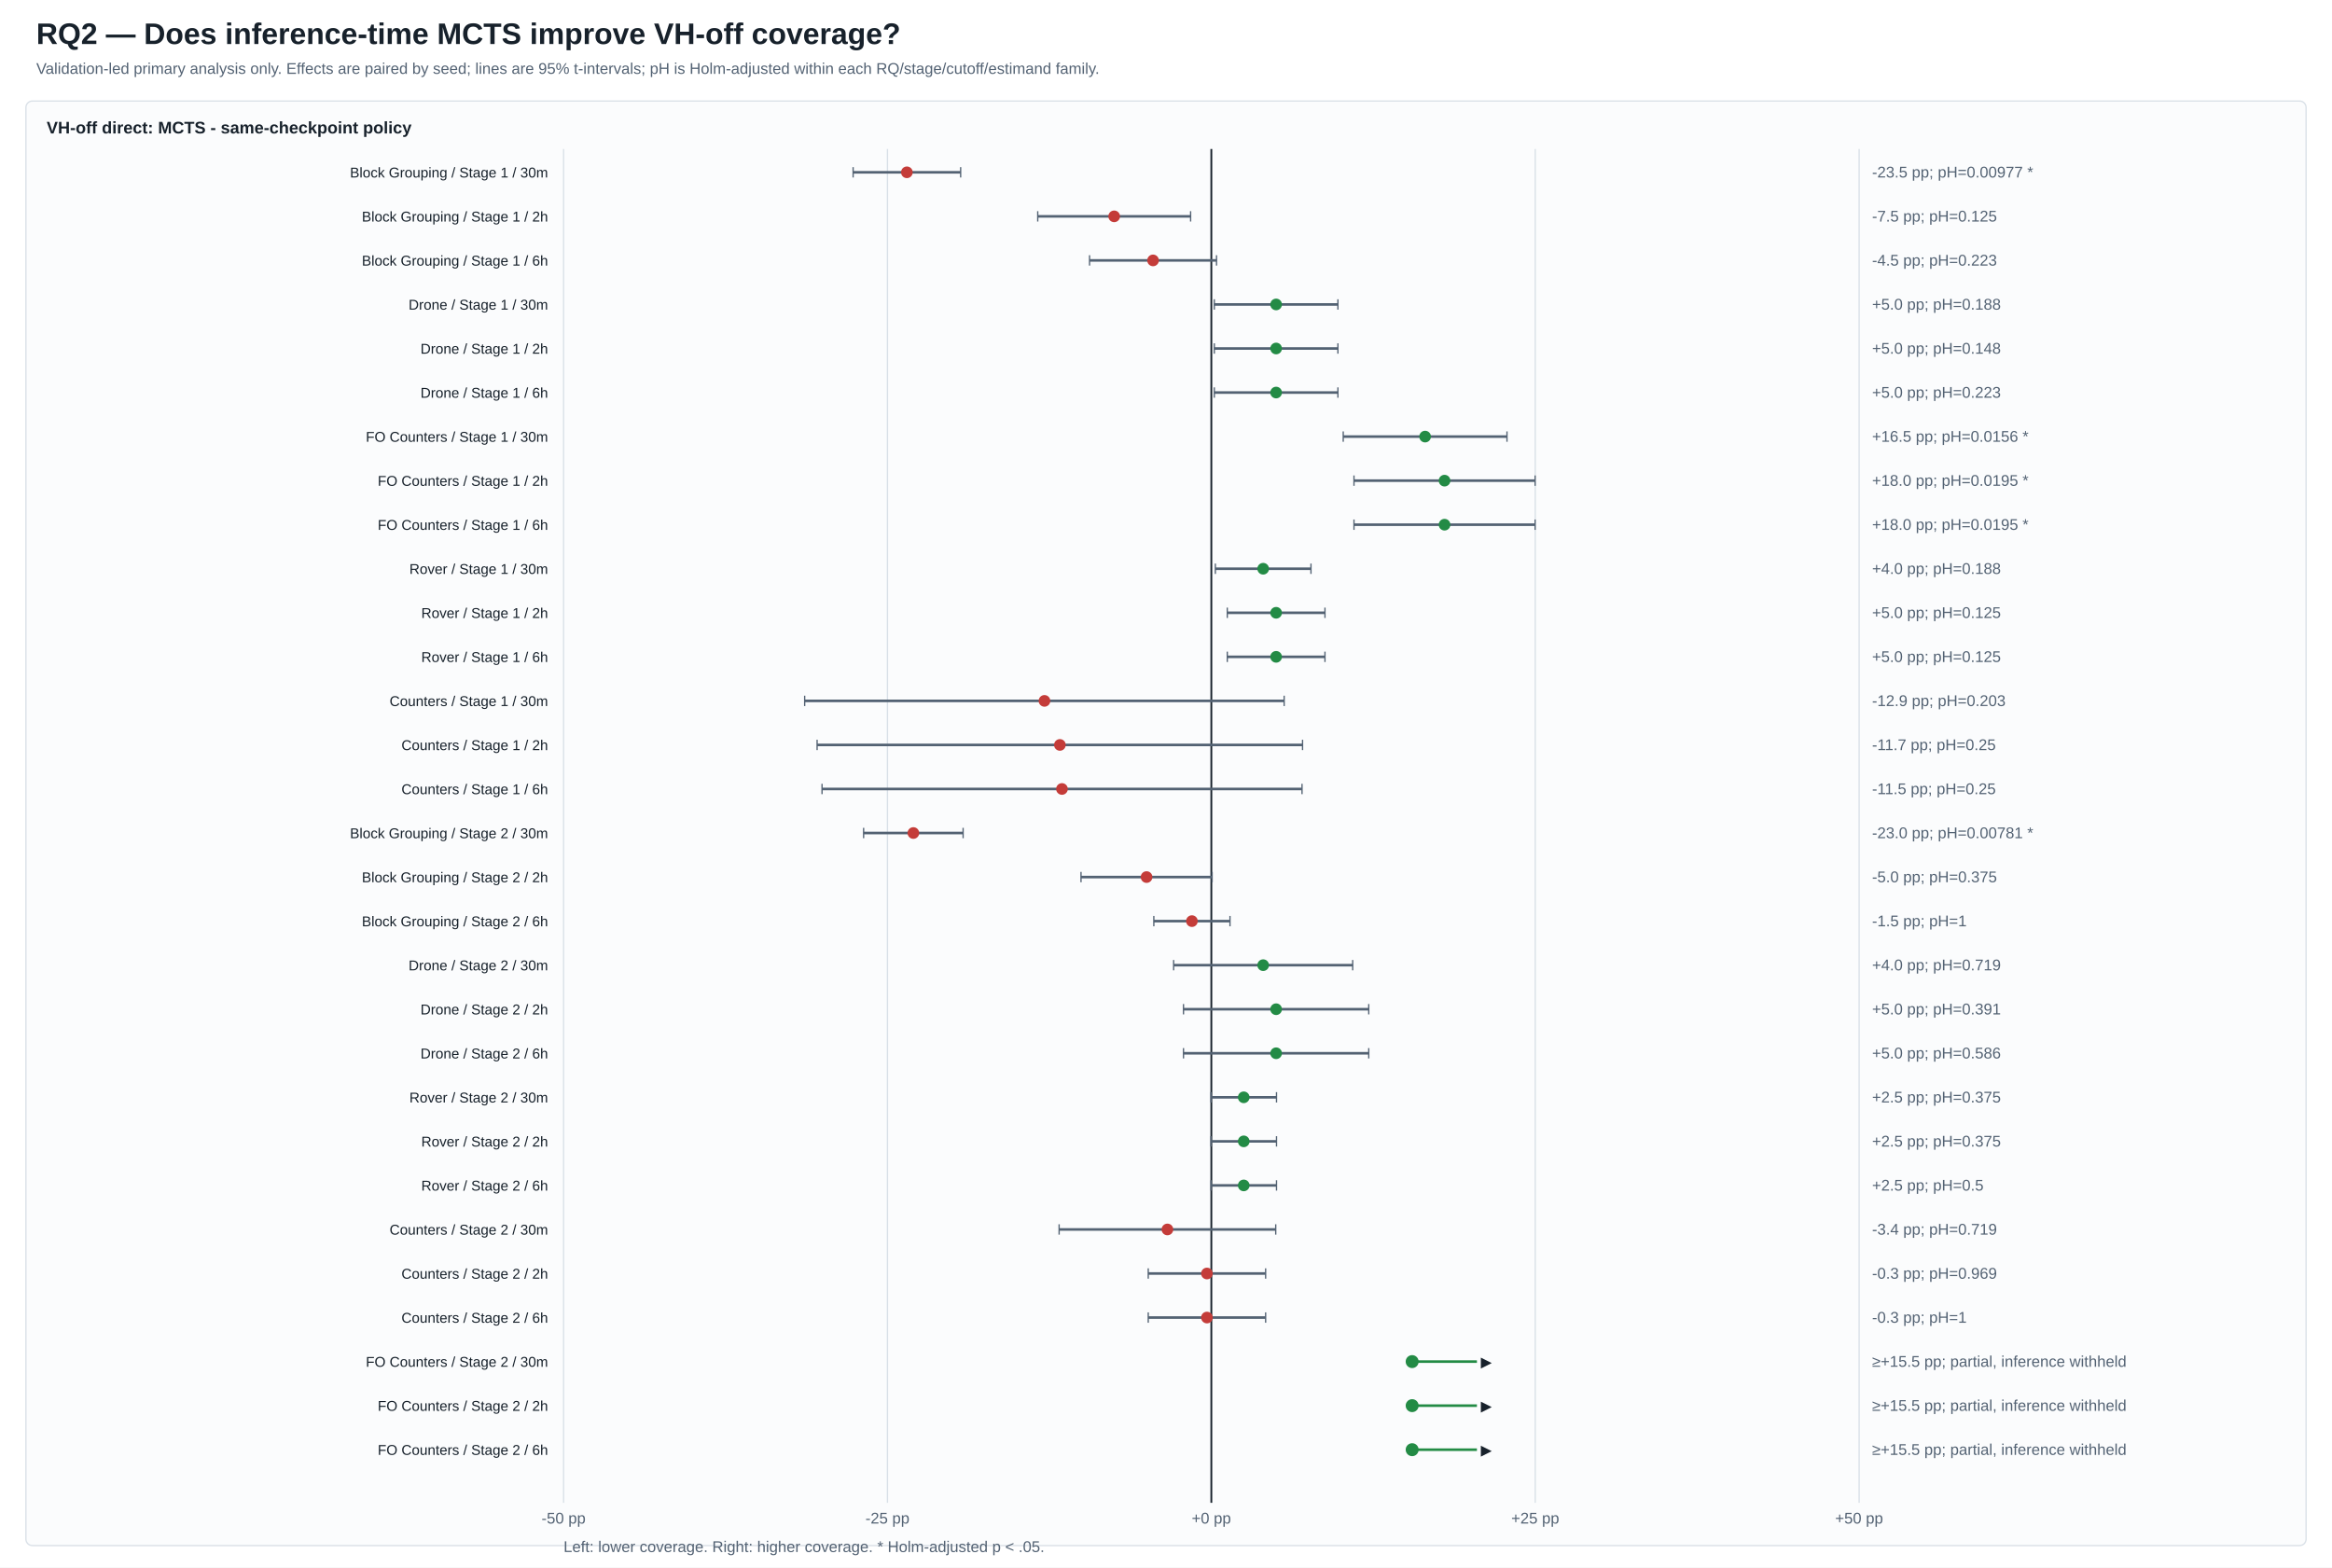
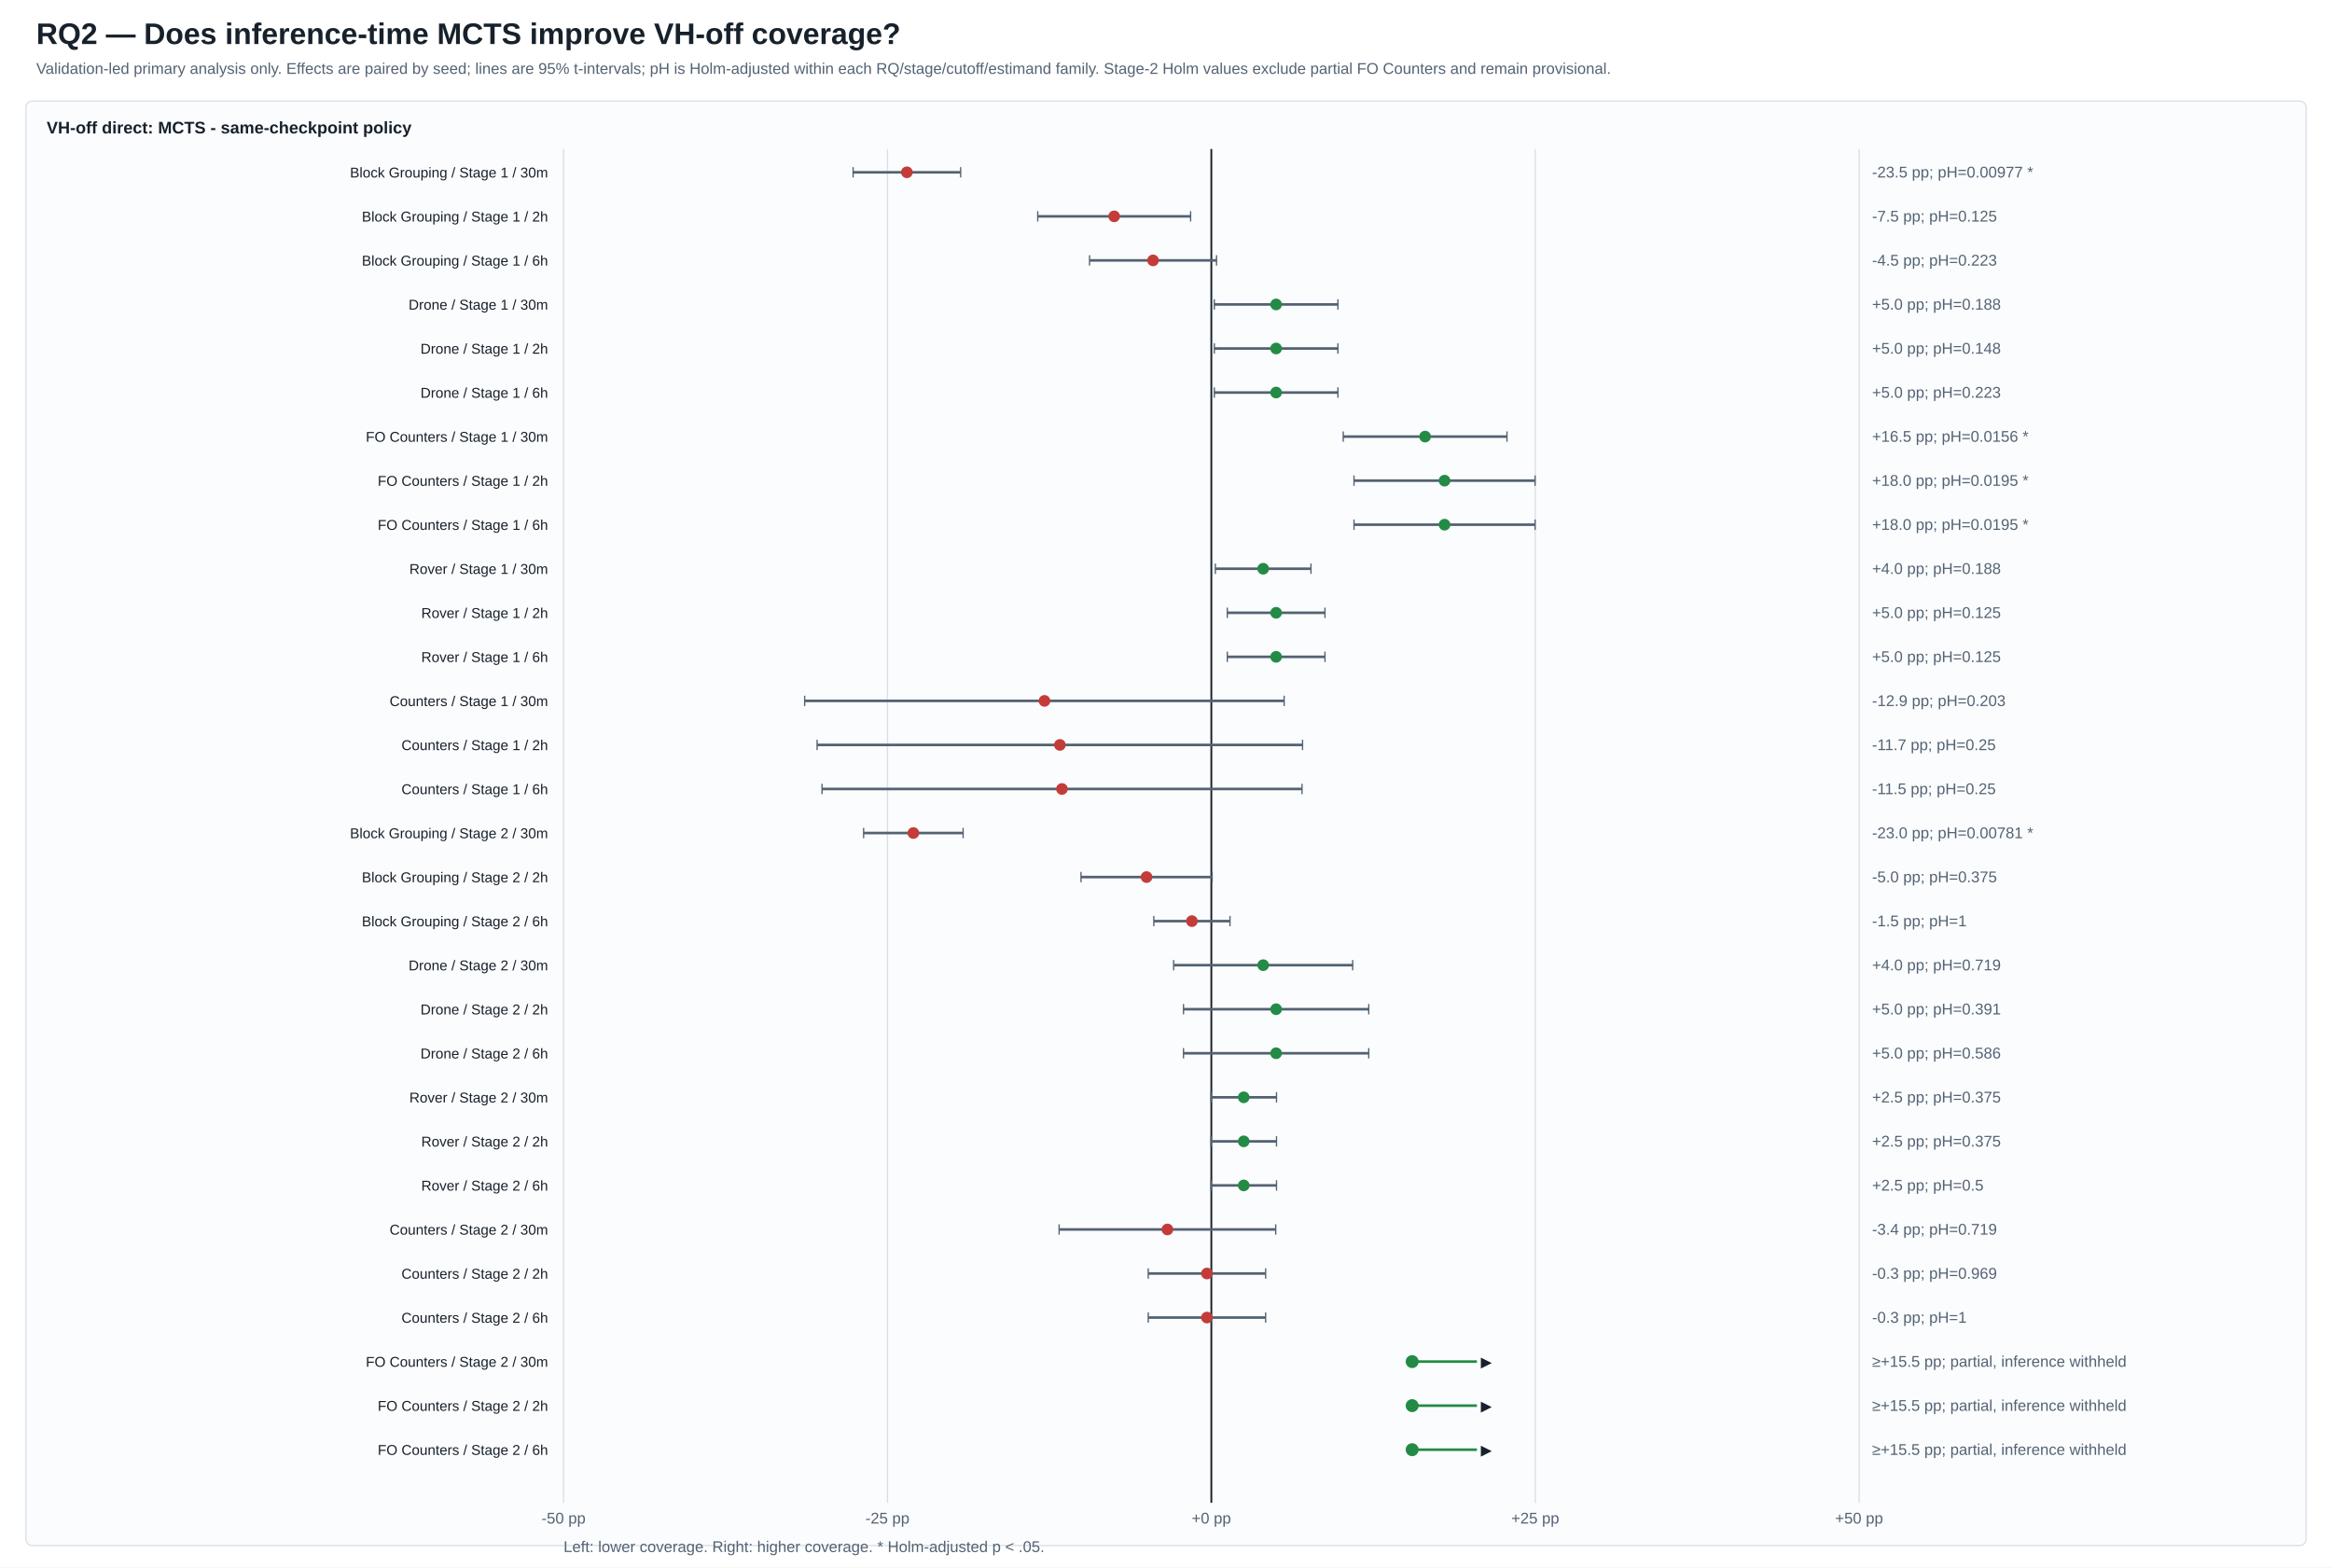
<svg xmlns="http://www.w3.org/2000/svg" width="1800" height="1210" viewBox="0 0 1800 1210">
  <rect width="100%" height="100%" fill="white" />
  <style>text{font-family:Segoe UI,Arial,sans-serif;fill:#17212b}.title{font-size:23px;font-weight:700}.sub{font-size:12px;fill:#536273}.label{font-size:11px}.head{font-size:13px;font-weight:700}</style>
  <text x="28" y="34" class="title">RQ2 — Does inference-time MCTS improve VH-off coverage?</text>
-   <text x="28" y="57" class="sub">Validation-led primary analysis only. Effects are paired by seed; lines are 95% t-intervals; pH is Holm-adjusted within each RQ/stage/cutoff/estimand family.</text>
+   <text x="28" y="57" class="sub">Validation-led primary analysis only. Effects are paired by seed; lines are 95% t-intervals; pH is Holm-adjusted within each RQ/stage/cutoff/estimand family. Stage-2 Holm values exclude partial FO Counters and remain provisional.</text>
  <rect x="20" y="78" width="1760" height="1115" rx="5" fill="#fbfcfd" stroke="#d9e0e7" />
  <text x="36" y="103" class="head">VH-off direct: MCTS - same-checkpoint policy</text>
  <line x1="435.0" y1="115" x2="435.0" y2="1160" stroke="#d9e0e7" stroke-width="1" />
  <text x="435.0" y="1176" text-anchor="middle" class="sub">-50 pp</text>
  <line x1="685.0" y1="115" x2="685.0" y2="1160" stroke="#d9e0e7" stroke-width="1" />
  <text x="685.0" y="1176" text-anchor="middle" class="sub">-25 pp</text>
  <line x1="935.0" y1="115" x2="935.0" y2="1160" stroke="#17212b" stroke-width="1.4" />
  <text x="935.0" y="1176" text-anchor="middle" class="sub">+0 pp</text>
  <line x1="1185.0" y1="115" x2="1185.0" y2="1160" stroke="#d9e0e7" stroke-width="1" />
  <text x="1185.0" y="1176" text-anchor="middle" class="sub">+25 pp</text>
  <line x1="1435.0" y1="115" x2="1435.0" y2="1160" stroke="#d9e0e7" stroke-width="1" />
  <text x="1435.0" y="1176" text-anchor="middle" class="sub">+50 pp</text>
  <text x="423" y="137" text-anchor="end" class="label">Block Grouping / Stage 1 / 30m</text>
  <line x1="658.5" y1="133" x2="741.5" y2="133" stroke="#536273" stroke-width="2" />
  <line x1="658.5" y1="129" x2="658.5" y2="137" stroke="#536273" />
  <line x1="741.5" y1="129" x2="741.5" y2="137" stroke="#536273" />
  <circle cx="700.0" cy="133" r="4.5" fill="#c43c39" />
  <text x="1445" y="137" class="sub">-23.5 pp; pH=0.00977 *</text>
  <text x="423" y="171" text-anchor="end" class="label">Block Grouping / Stage 1 / 2h</text>
  <line x1="801.0" y1="167" x2="919.0" y2="167" stroke="#536273" stroke-width="2" />
  <line x1="801.0" y1="163" x2="801.0" y2="171" stroke="#536273" />
  <line x1="919.0" y1="163" x2="919.0" y2="171" stroke="#536273" />
  <circle cx="860.0" cy="167" r="4.5" fill="#c43c39" />
  <text x="1445" y="171" class="sub">-7.5 pp; pH=0.125</text>
  <text x="423" y="205" text-anchor="end" class="label">Block Grouping / Stage 1 / 6h</text>
  <line x1="841.0" y1="201" x2="939.0" y2="201" stroke="#536273" stroke-width="2" />
  <line x1="841.0" y1="197" x2="841.0" y2="205" stroke="#536273" />
  <line x1="939.0" y1="197" x2="939.0" y2="205" stroke="#536273" />
  <circle cx="890.0" cy="201" r="4.5" fill="#c43c39" />
  <text x="1445" y="205" class="sub">-4.5 pp; pH=0.223</text>
  <text x="423" y="239" text-anchor="end" class="label">Drone / Stage 1 / 30m</text>
  <line x1="937.3" y1="235" x2="1032.7" y2="235" stroke="#536273" stroke-width="2" />
  <line x1="937.3" y1="231" x2="937.3" y2="239" stroke="#536273" />
  <line x1="1032.7" y1="231" x2="1032.7" y2="239" stroke="#536273" />
  <circle cx="985.0" cy="235" r="4.5" fill="#238b45" />
  <text x="1445" y="239" class="sub">+5.0 pp; pH=0.188</text>
  <text x="423" y="273" text-anchor="end" class="label">Drone / Stage 1 / 2h</text>
  <line x1="937.3" y1="269" x2="1032.7" y2="269" stroke="#536273" stroke-width="2" />
  <line x1="937.3" y1="265" x2="937.3" y2="273" stroke="#536273" />
  <line x1="1032.7" y1="265" x2="1032.7" y2="273" stroke="#536273" />
  <circle cx="985.0" cy="269" r="4.5" fill="#238b45" />
  <text x="1445" y="273" class="sub">+5.0 pp; pH=0.148</text>
  <text x="423" y="307" text-anchor="end" class="label">Drone / Stage 1 / 6h</text>
  <line x1="937.3" y1="303" x2="1032.7" y2="303" stroke="#536273" stroke-width="2" />
  <line x1="937.3" y1="299" x2="937.3" y2="307" stroke="#536273" />
  <line x1="1032.7" y1="299" x2="1032.7" y2="307" stroke="#536273" />
  <circle cx="985.0" cy="303" r="4.5" fill="#238b45" />
  <text x="1445" y="307" class="sub">+5.0 pp; pH=0.223</text>
  <text x="423" y="341" text-anchor="end" class="label">FO Counters / Stage 1 / 30m</text>
  <line x1="1036.8" y1="337" x2="1163.2" y2="337" stroke="#536273" stroke-width="2" />
  <line x1="1036.8" y1="333" x2="1036.8" y2="341" stroke="#536273" />
  <line x1="1163.2" y1="333" x2="1163.2" y2="341" stroke="#536273" />
  <circle cx="1100.0" cy="337" r="4.5" fill="#238b45" />
  <text x="1445" y="341" class="sub">+16.5 pp; pH=0.0156 *</text>
  <text x="423" y="375" text-anchor="end" class="label">FO Counters / Stage 1 / 2h</text>
  <line x1="1045.1" y1="371" x2="1184.9" y2="371" stroke="#536273" stroke-width="2" />
  <line x1="1045.1" y1="367" x2="1045.1" y2="375" stroke="#536273" />
  <line x1="1184.9" y1="367" x2="1184.9" y2="375" stroke="#536273" />
  <circle cx="1115.0" cy="371" r="4.5" fill="#238b45" />
  <text x="1445" y="375" class="sub">+18.0 pp; pH=0.0195 *</text>
  <text x="423" y="409" text-anchor="end" class="label">FO Counters / Stage 1 / 6h</text>
  <line x1="1045.1" y1="405" x2="1184.9" y2="405" stroke="#536273" stroke-width="2" />
  <line x1="1045.1" y1="401" x2="1045.1" y2="409" stroke="#536273" />
  <line x1="1184.9" y1="401" x2="1184.9" y2="409" stroke="#536273" />
  <circle cx="1115.0" cy="405" r="4.5" fill="#238b45" />
  <text x="1445" y="409" class="sub">+18.0 pp; pH=0.0195 *</text>
  <text x="423" y="443" text-anchor="end" class="label">Rover / Stage 1 / 30m</text>
  <line x1="938.1" y1="439" x2="1011.9" y2="439" stroke="#536273" stroke-width="2" />
  <line x1="938.1" y1="435" x2="938.1" y2="443" stroke="#536273" />
  <line x1="1011.9" y1="435" x2="1011.9" y2="443" stroke="#536273" />
  <circle cx="975.0" cy="439" r="4.5" fill="#238b45" />
  <text x="1445" y="443" class="sub">+4.0 pp; pH=0.188</text>
  <text x="423" y="477" text-anchor="end" class="label">Rover / Stage 1 / 2h</text>
  <line x1="947.3" y1="473" x2="1022.7" y2="473" stroke="#536273" stroke-width="2" />
  <line x1="947.3" y1="469" x2="947.3" y2="477" stroke="#536273" />
  <line x1="1022.7" y1="469" x2="1022.7" y2="477" stroke="#536273" />
  <circle cx="985.0" cy="473" r="4.5" fill="#238b45" />
  <text x="1445" y="477" class="sub">+5.0 pp; pH=0.125</text>
  <text x="423" y="511" text-anchor="end" class="label">Rover / Stage 1 / 6h</text>
  <line x1="947.3" y1="507" x2="1022.7" y2="507" stroke="#536273" stroke-width="2" />
  <line x1="947.3" y1="503" x2="947.3" y2="511" stroke="#536273" />
  <line x1="1022.7" y1="503" x2="1022.7" y2="511" stroke="#536273" />
  <circle cx="985.0" cy="507" r="4.5" fill="#238b45" />
  <text x="1445" y="511" class="sub">+5.0 pp; pH=0.125</text>
  <text x="423" y="545" text-anchor="end" class="label">Counters / Stage 1 / 30m</text>
  <line x1="621.1" y1="541" x2="991.2" y2="541" stroke="#536273" stroke-width="2" />
  <line x1="621.1" y1="537" x2="621.1" y2="545" stroke="#536273" />
  <line x1="991.2" y1="537" x2="991.2" y2="545" stroke="#536273" />
  <circle cx="806.2" cy="541" r="4.5" fill="#c43c39" />
  <text x="1445" y="545" class="sub">-12.9 pp; pH=0.203</text>
  <text x="423" y="579" text-anchor="end" class="label">Counters / Stage 1 / 2h</text>
  <line x1="630.7" y1="575" x2="1005.4" y2="575" stroke="#536273" stroke-width="2" />
  <line x1="630.7" y1="571" x2="630.7" y2="579" stroke="#536273" />
  <line x1="1005.4" y1="571" x2="1005.4" y2="579" stroke="#536273" />
  <circle cx="818.1" cy="575" r="4.5" fill="#c43c39" />
  <text x="1445" y="579" class="sub">-11.7 pp; pH=0.25</text>
  <text x="423" y="613" text-anchor="end" class="label">Counters / Stage 1 / 6h</text>
  <line x1="634.5" y1="609" x2="1005.0" y2="609" stroke="#536273" stroke-width="2" />
  <line x1="634.5" y1="605" x2="634.5" y2="613" stroke="#536273" />
  <line x1="1005.0" y1="605" x2="1005.0" y2="613" stroke="#536273" />
  <circle cx="819.7" cy="609" r="4.5" fill="#c43c39" />
  <text x="1445" y="613" class="sub">-11.5 pp; pH=0.25</text>
  <text x="423" y="647" text-anchor="end" class="label">Block Grouping / Stage 2 / 30m</text>
  <line x1="666.6" y1="643" x2="743.4" y2="643" stroke="#536273" stroke-width="2" />
  <line x1="666.6" y1="639" x2="666.6" y2="647" stroke="#536273" />
  <line x1="743.4" y1="639" x2="743.4" y2="647" stroke="#536273" />
  <circle cx="705.0" cy="643" r="4.5" fill="#c43c39" />
  <text x="1445" y="647" class="sub">-23.0 pp; pH=0.00781 *</text>
  <text x="423" y="681" text-anchor="end" class="label">Block Grouping / Stage 2 / 2h</text>
  <line x1="834.4" y1="677" x2="935.6" y2="677" stroke="#536273" stroke-width="2" />
  <line x1="834.4" y1="673" x2="834.4" y2="681" stroke="#536273" />
  <line x1="935.6" y1="673" x2="935.6" y2="681" stroke="#536273" />
  <circle cx="885.0" cy="677" r="4.5" fill="#c43c39" />
  <text x="1445" y="681" class="sub">-5.0 pp; pH=0.375</text>
  <text x="423" y="715" text-anchor="end" class="label">Block Grouping / Stage 2 / 6h</text>
  <line x1="890.6" y1="711" x2="949.4" y2="711" stroke="#536273" stroke-width="2" />
  <line x1="890.6" y1="707" x2="890.6" y2="715" stroke="#536273" />
  <line x1="949.4" y1="707" x2="949.4" y2="715" stroke="#536273" />
  <circle cx="920.0" cy="711" r="4.5" fill="#c43c39" />
  <text x="1445" y="715" class="sub">-1.5 pp; pH=1</text>
  <text x="423" y="749" text-anchor="end" class="label">Drone / Stage 2 / 30m</text>
  <line x1="905.9" y1="745" x2="1044.1" y2="745" stroke="#536273" stroke-width="2" />
  <line x1="905.9" y1="741" x2="905.9" y2="749" stroke="#536273" />
  <line x1="1044.1" y1="741" x2="1044.1" y2="749" stroke="#536273" />
  <circle cx="975.0" cy="745" r="4.5" fill="#238b45" />
  <text x="1445" y="749" class="sub">+4.0 pp; pH=0.719</text>
  <text x="423" y="783" text-anchor="end" class="label">Drone / Stage 2 / 2h</text>
  <line x1="913.5" y1="779" x2="1056.5" y2="779" stroke="#536273" stroke-width="2" />
  <line x1="913.5" y1="775" x2="913.5" y2="783" stroke="#536273" />
  <line x1="1056.5" y1="775" x2="1056.5" y2="783" stroke="#536273" />
  <circle cx="985.0" cy="779" r="4.5" fill="#238b45" />
  <text x="1445" y="783" class="sub">+5.0 pp; pH=0.391</text>
  <text x="423" y="817" text-anchor="end" class="label">Drone / Stage 2 / 6h</text>
  <line x1="913.5" y1="813" x2="1056.5" y2="813" stroke="#536273" stroke-width="2" />
  <line x1="913.5" y1="809" x2="913.5" y2="817" stroke="#536273" />
  <line x1="1056.5" y1="809" x2="1056.5" y2="817" stroke="#536273" />
  <circle cx="985.0" cy="813" r="4.5" fill="#238b45" />
  <text x="1445" y="817" class="sub">+5.0 pp; pH=0.586</text>
  <text x="423" y="851" text-anchor="end" class="label">Rover / Stage 2 / 30m</text>
  <line x1="934.7" y1="847" x2="985.3" y2="847" stroke="#536273" stroke-width="2" />
  <line x1="934.7" y1="843" x2="934.7" y2="851" stroke="#536273" />
  <line x1="985.3" y1="843" x2="985.3" y2="851" stroke="#536273" />
  <circle cx="960.0" cy="847" r="4.5" fill="#238b45" />
  <text x="1445" y="851" class="sub">+2.5 pp; pH=0.375</text>
  <text x="423" y="885" text-anchor="end" class="label">Rover / Stage 2 / 2h</text>
  <line x1="934.7" y1="881" x2="985.3" y2="881" stroke="#536273" stroke-width="2" />
  <line x1="934.7" y1="877" x2="934.7" y2="885" stroke="#536273" />
  <line x1="985.3" y1="877" x2="985.3" y2="885" stroke="#536273" />
  <circle cx="960.0" cy="881" r="4.5" fill="#238b45" />
  <text x="1445" y="885" class="sub">+2.5 pp; pH=0.375</text>
  <text x="423" y="919" text-anchor="end" class="label">Rover / Stage 2 / 6h</text>
  <line x1="934.7" y1="915" x2="985.3" y2="915" stroke="#536273" stroke-width="2" />
  <line x1="934.7" y1="911" x2="934.7" y2="919" stroke="#536273" />
  <line x1="985.3" y1="911" x2="985.3" y2="919" stroke="#536273" />
  <circle cx="960.0" cy="915" r="4.5" fill="#238b45" />
  <text x="1445" y="919" class="sub">+2.5 pp; pH=0.5</text>
  <text x="423" y="953" text-anchor="end" class="label">Counters / Stage 2 / 30m</text>
  <line x1="817.5" y1="949" x2="984.7" y2="949" stroke="#536273" stroke-width="2" />
  <line x1="817.5" y1="945" x2="817.5" y2="953" stroke="#536273" />
  <line x1="984.7" y1="945" x2="984.7" y2="953" stroke="#536273" />
  <circle cx="901.1" cy="949" r="4.5" fill="#c43c39" />
  <text x="1445" y="953" class="sub">-3.4 pp; pH=0.719</text>
  <text x="423" y="987" text-anchor="end" class="label">Counters / Stage 2 / 2h</text>
  <line x1="886.3" y1="983" x2="976.9" y2="983" stroke="#536273" stroke-width="2" />
  <line x1="886.3" y1="979" x2="886.3" y2="987" stroke="#536273" />
  <line x1="976.9" y1="979" x2="976.9" y2="987" stroke="#536273" />
  <circle cx="931.6" cy="983" r="4.5" fill="#c43c39" />
  <text x="1445" y="987" class="sub">-0.3 pp; pH=0.969</text>
  <text x="423" y="1021" text-anchor="end" class="label">Counters / Stage 2 / 6h</text>
  <line x1="886.3" y1="1017" x2="976.9" y2="1017" stroke="#536273" stroke-width="2" />
  <line x1="886.3" y1="1013" x2="886.3" y2="1021" stroke="#536273" />
  <line x1="976.9" y1="1013" x2="976.9" y2="1021" stroke="#536273" />
  <circle cx="931.6" cy="1017" r="4.5" fill="#c43c39" />
  <text x="1445" y="1021" class="sub">-0.3 pp; pH=1</text>
  <text x="423" y="1055" text-anchor="end" class="label">FO Counters / Stage 2 / 30m</text>
  <circle cx="1090.0" cy="1051" r="5" fill="#238b45" />
  <line x1="1090.0" y1="1051" x2="1140.0" y2="1051" stroke="#238b45" stroke-width="2" />
  <text x="1143.0" y="1055" class="label">▶</text>
  <text x="1445" y="1055" class="sub">≥+15.5 pp; partial, inference withheld</text>
  <text x="423" y="1089" text-anchor="end" class="label">FO Counters / Stage 2 / 2h</text>
  <circle cx="1090.0" cy="1085" r="5" fill="#238b45" />
  <line x1="1090.0" y1="1085" x2="1140.0" y2="1085" stroke="#238b45" stroke-width="2" />
  <text x="1143.0" y="1089" class="label">▶</text>
  <text x="1445" y="1089" class="sub">≥+15.5 pp; partial, inference withheld</text>
  <text x="423" y="1123" text-anchor="end" class="label">FO Counters / Stage 2 / 6h</text>
  <circle cx="1090.0" cy="1119" r="5" fill="#238b45" />
  <line x1="1090.0" y1="1119" x2="1140.0" y2="1119" stroke="#238b45" stroke-width="2" />
  <text x="1143.0" y="1123" class="label">▶</text>
  <text x="1445" y="1123" class="sub">≥+15.5 pp; partial, inference withheld</text>
  <text x="435" y="1198" class="sub">Left: lower coverage. Right: higher coverage. * Holm-adjusted p &lt; .05.</text>
</svg>
